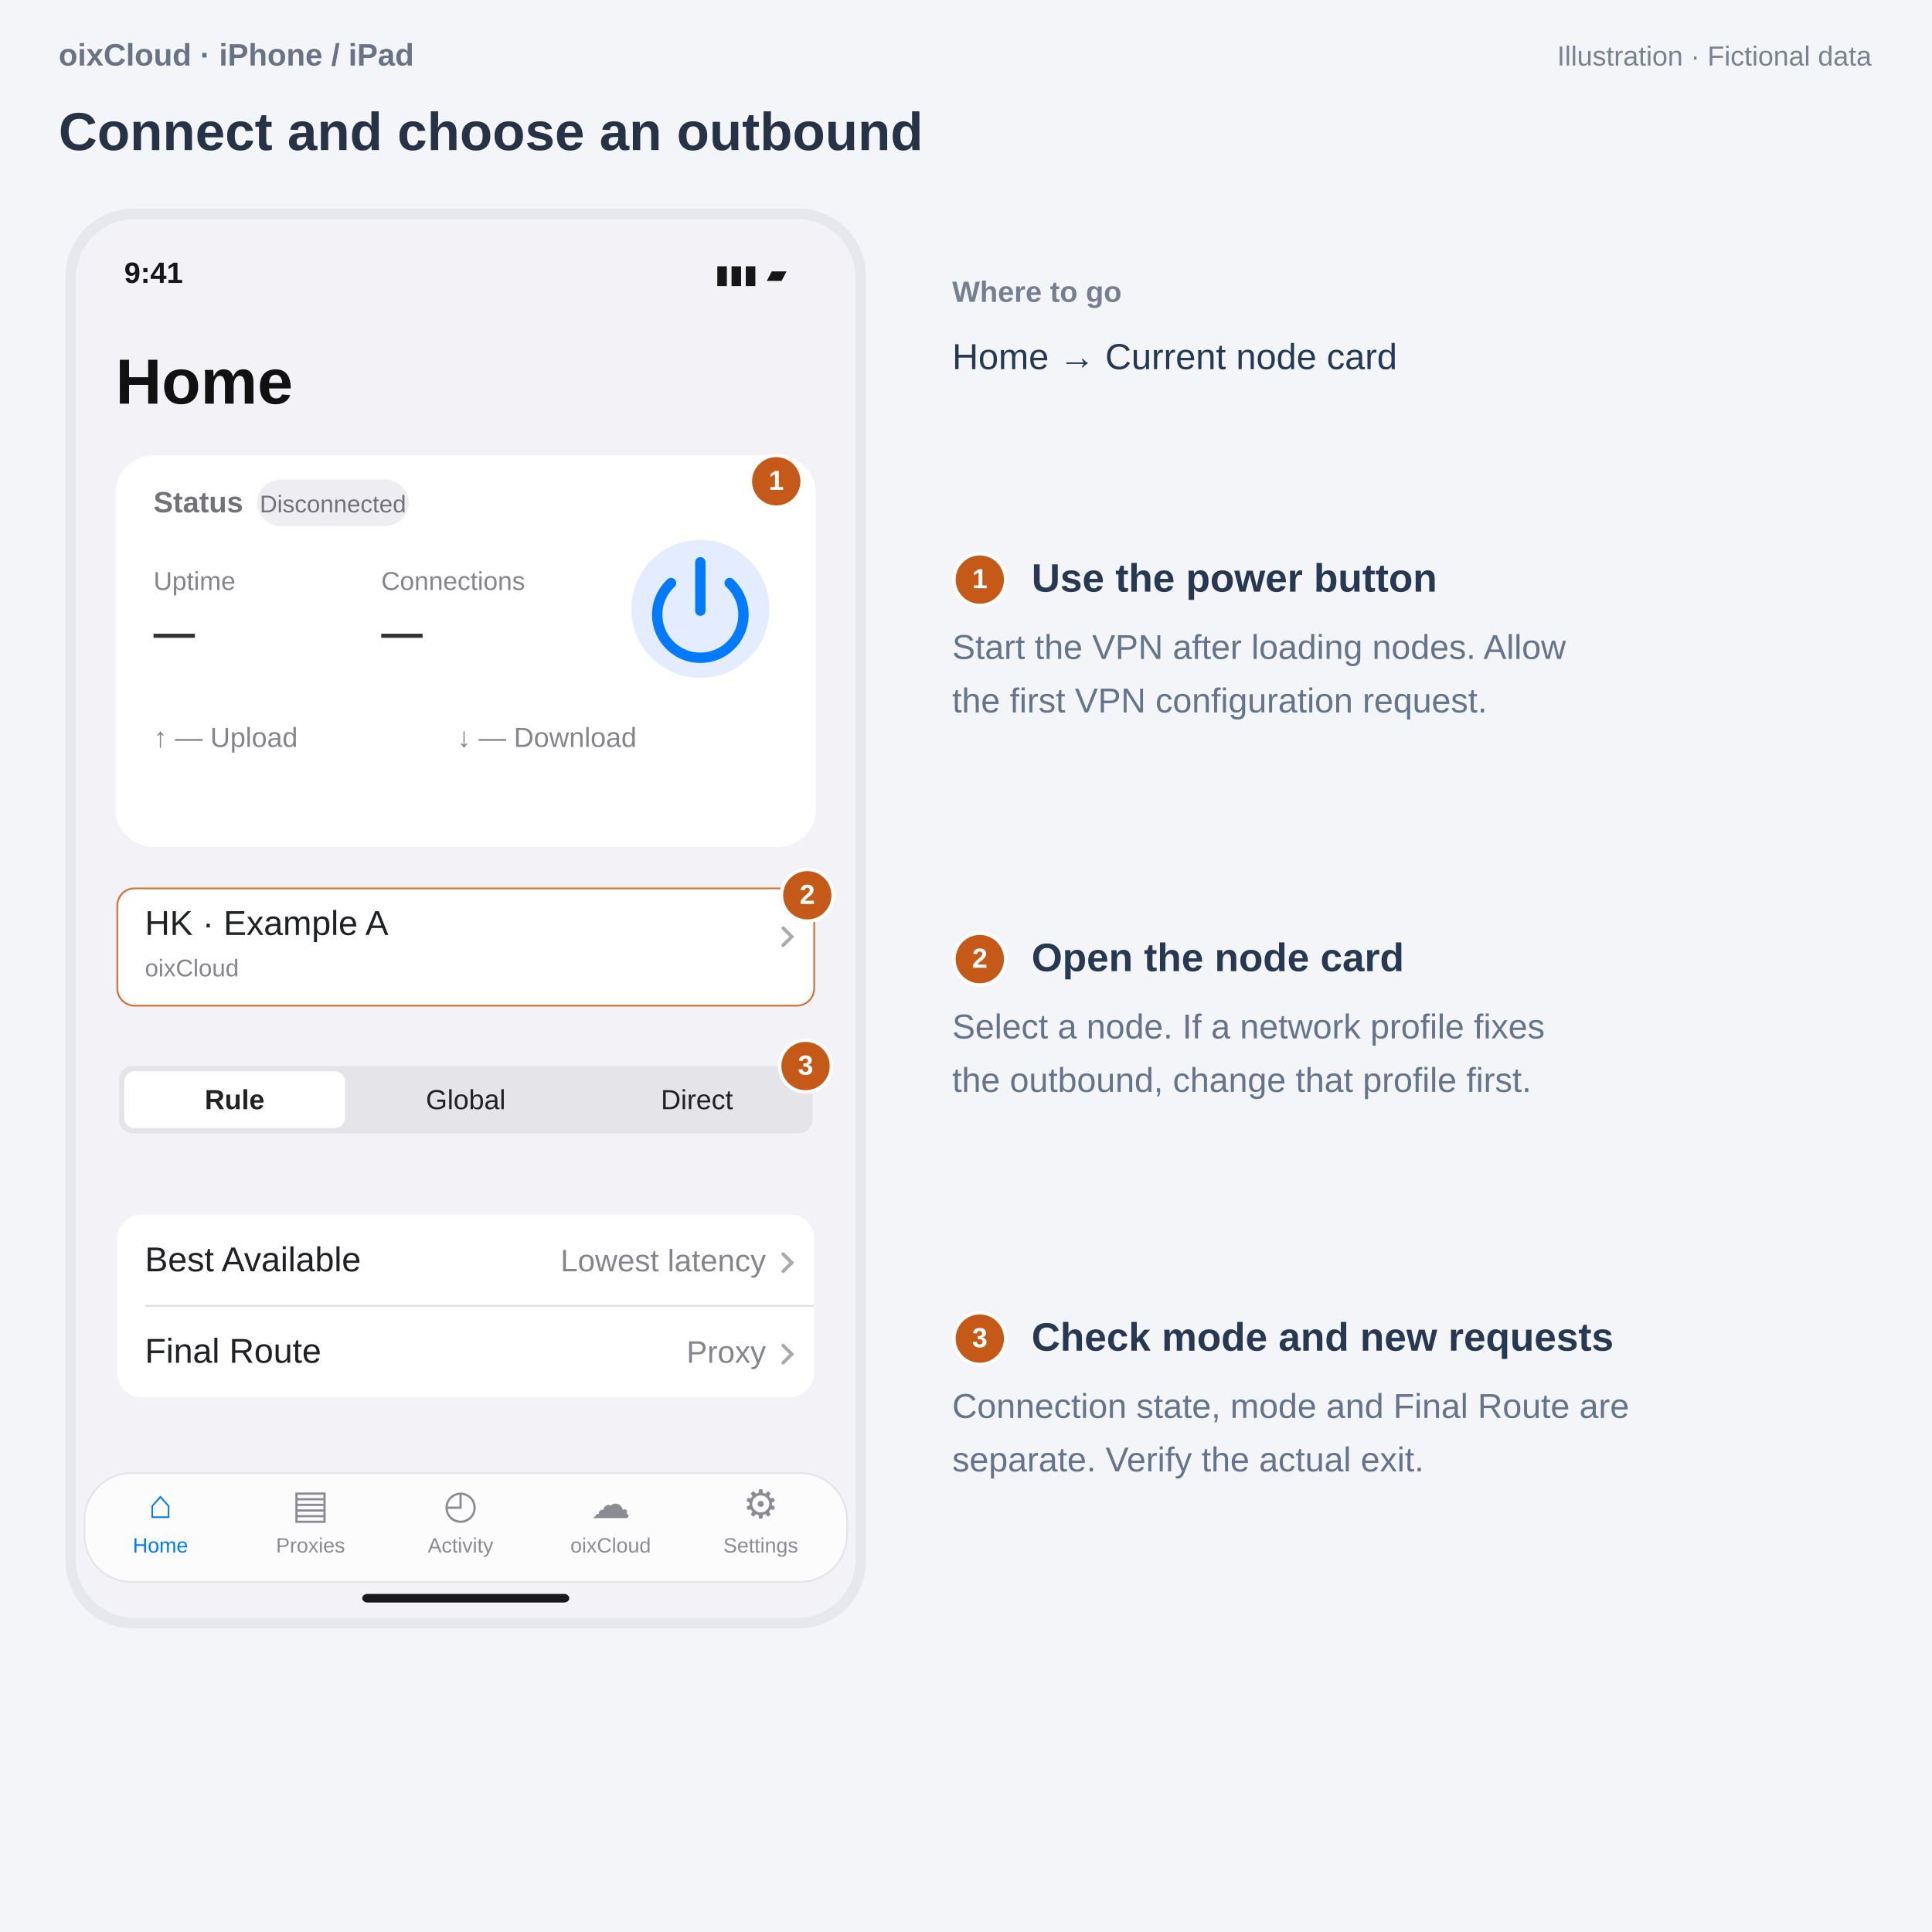
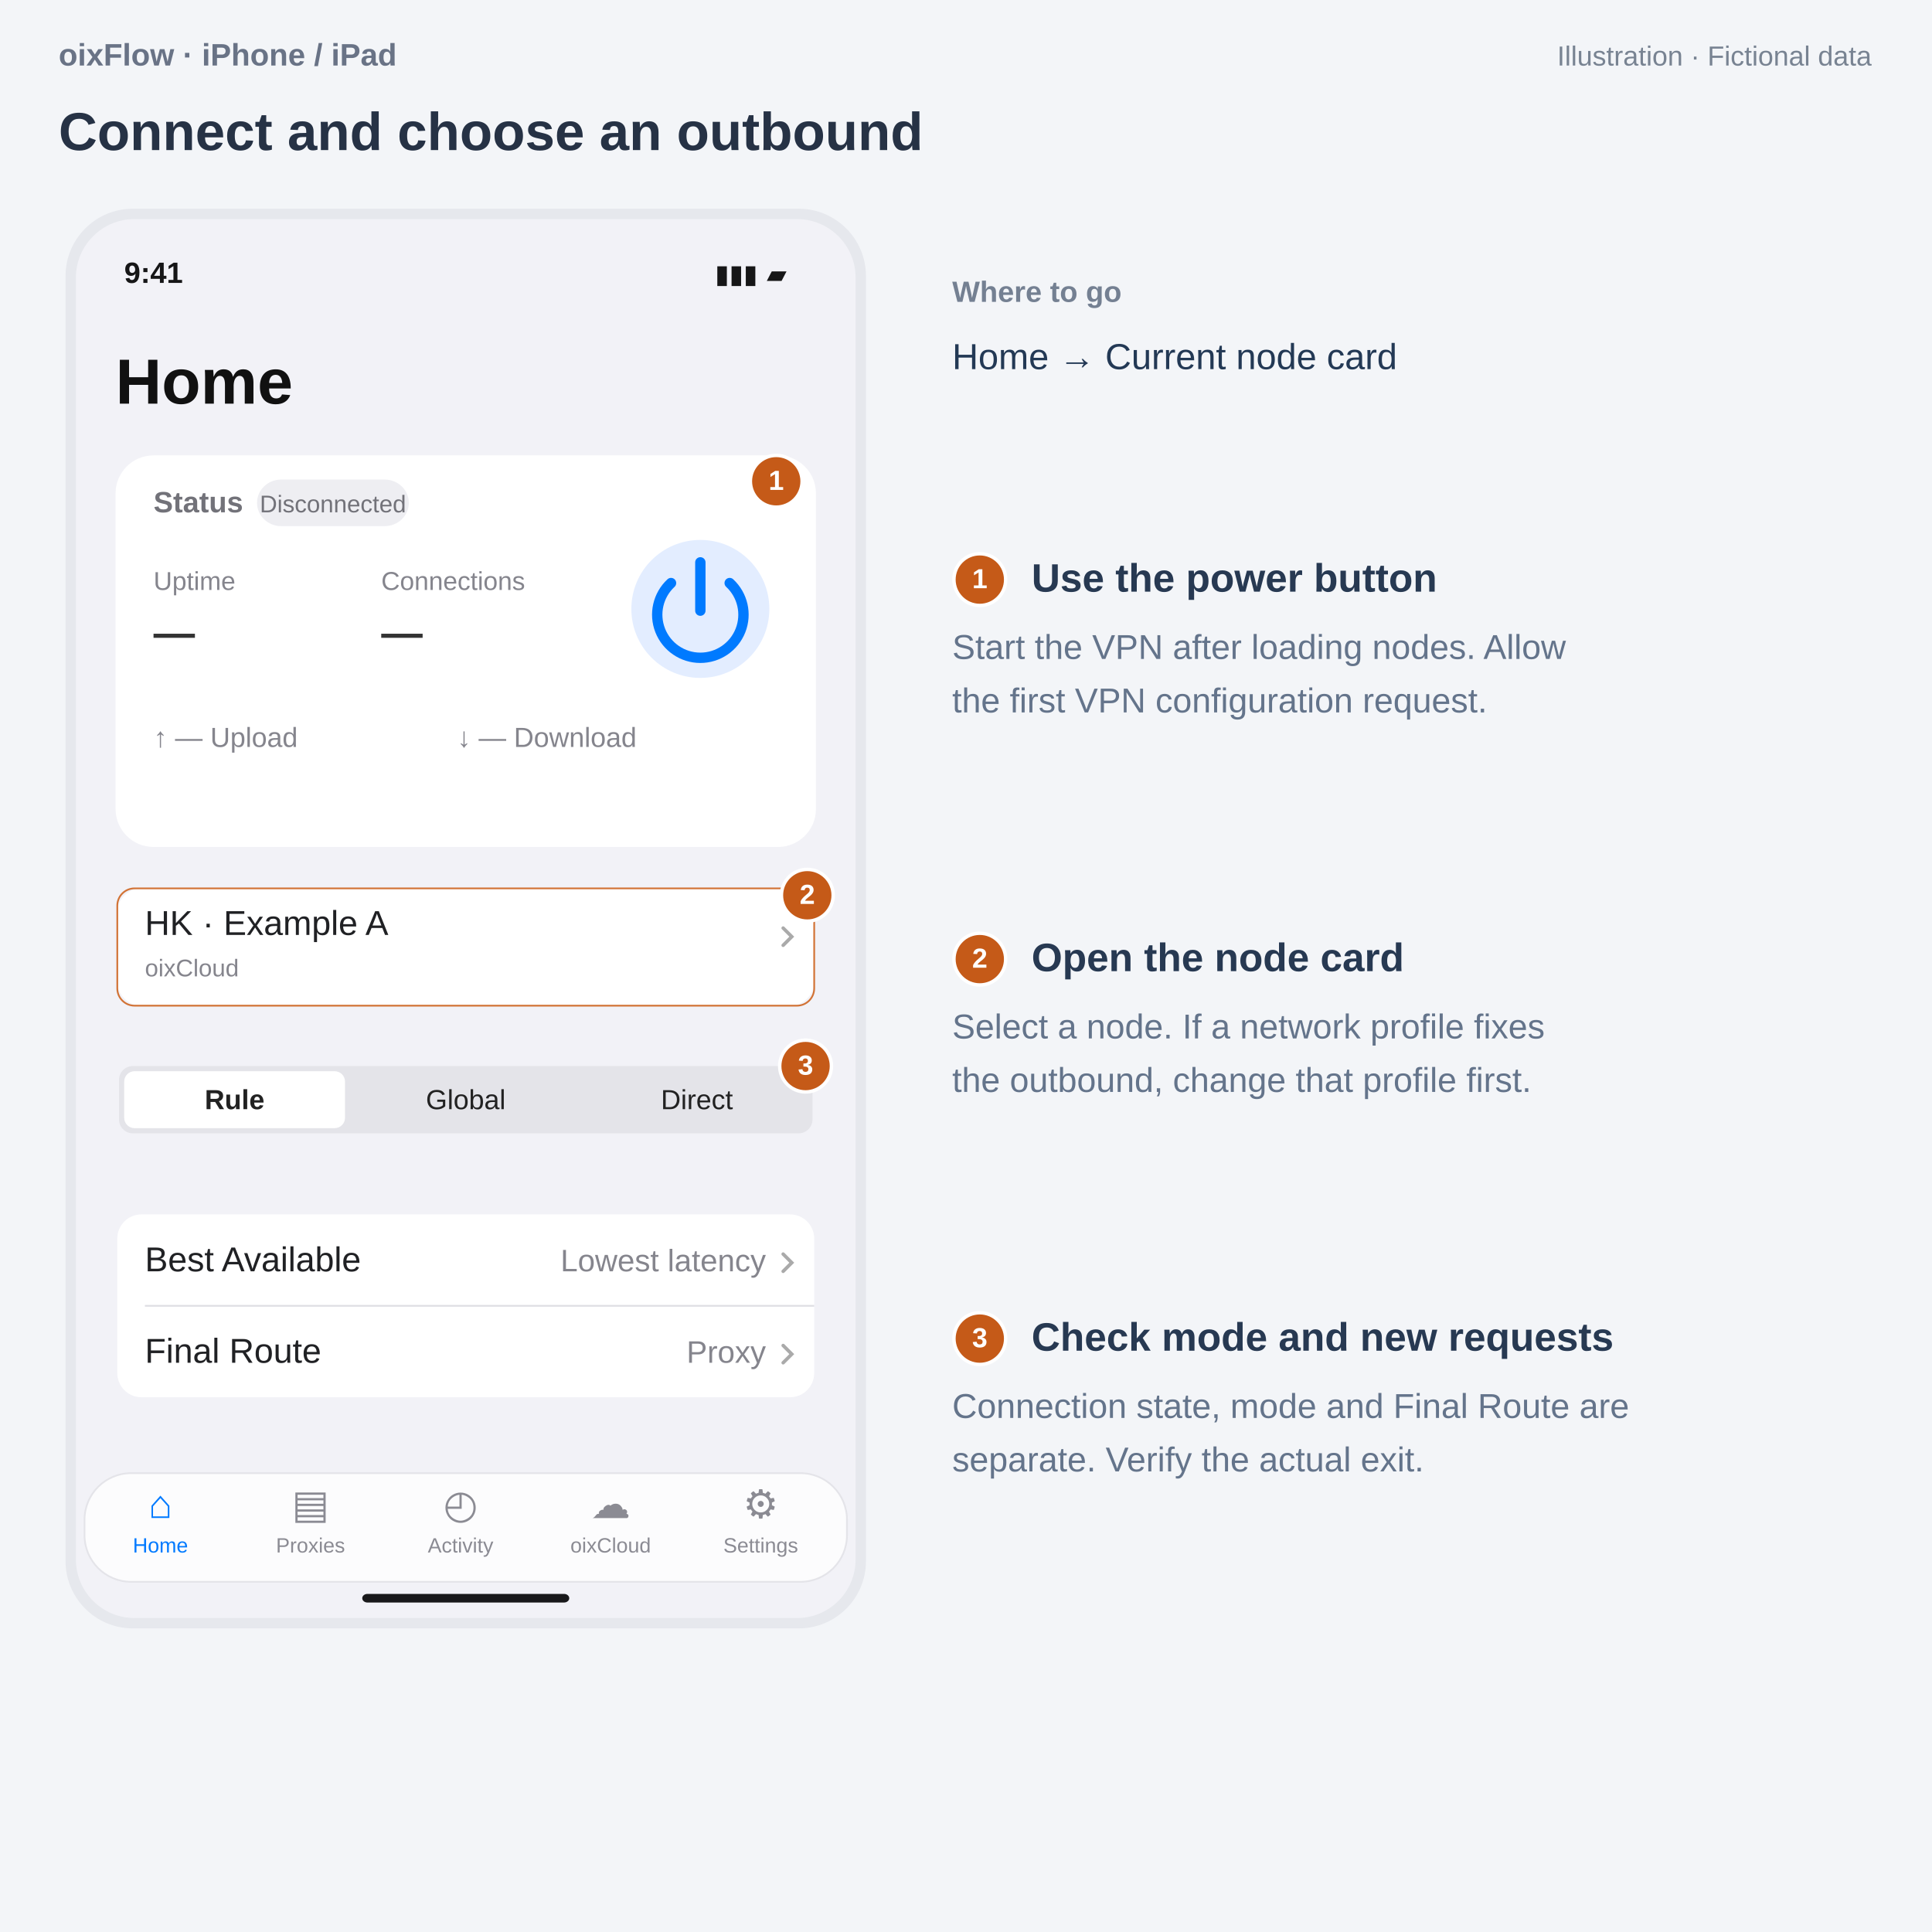
<svg xmlns="http://www.w3.org/2000/svg" width="1120" height="1120" viewBox="0 0 1120 1120" role="img" aria-labelledby="title desc">
  <g font-family="-apple-system,BlinkMacSystemFont,'PingFang SC','Segoe UI',Arial,sans-serif">
    <rect x="0" y="0" width="1120" height="1120" rx="0" fill="#f3f5f8" stroke="none" />
-     <text x="34" y="38" font-size="18" fill="#697386" font-weight="600" text-anchor="start">oixCloud · iPhone / iPad</text>
+     <text x="34" y="38" font-size="18" fill="#697386" font-weight="600" text-anchor="start">oixFlow · iPhone / iPad</text>
    <text x="1085" y="38" font-size="16" fill="#788392" font-weight="500" text-anchor="end">Illustration · Fictional data</text>
    <text x="34" y="87" font-size="31" fill="#263245" font-weight="700" text-anchor="start">Connect and choose an outbound</text>
    <rect x="38" y="121" width="464" height="823" rx="39" fill="#e6e8ed" stroke="none" />
    <rect x="44" y="127" width="452" height="811" rx="34" fill="#f2f2f7" stroke="none" />
    <text x="72" y="164" font-size="17" fill="#161617" font-weight="650" text-anchor="start">9:41</text>
    <text x="456" y="164" font-size="15" fill="#161617" font-weight="600" text-anchor="end">▮▮▮  ▰</text>
    <text x="67" y="234" font-size="37" fill="#111" font-weight="700" text-anchor="start">Home</text>
    <rect x="49" y="854" width="442" height="63" rx="27" fill="#fcfcfd" stroke="#e4e4e9" />
    <text x="93" y="880" font-size="23" fill="#007aff" font-weight="500" text-anchor="middle">⌂</text>
    <text x="93" y="900" font-size="12" fill="#007aff" font-weight="500" text-anchor="middle">Home</text>
    <text x="180" y="880" font-size="23" fill="#8b8b93" font-weight="500" text-anchor="middle">▤</text>
    <text x="180" y="900" font-size="12" fill="#8b8b93" font-weight="500" text-anchor="middle">Proxies</text>
    <text x="267" y="880" font-size="23" fill="#8b8b93" font-weight="500" text-anchor="middle">◴</text>
    <text x="267" y="900" font-size="12" fill="#8b8b93" font-weight="500" text-anchor="middle">Activity</text>
    <text x="354" y="880" font-size="23" fill="#8b8b93" font-weight="500" text-anchor="middle">☁</text>
    <text x="354" y="900" font-size="12" fill="#8b8b93" font-weight="500" text-anchor="middle">oixCloud</text>
    <text x="441" y="880" font-size="23" fill="#8b8b93" font-weight="500" text-anchor="middle">⚙</text>
    <text x="441" y="900" font-size="12" fill="#8b8b93" font-weight="500" text-anchor="middle">Settings</text>
    <rect x="210" y="924" width="120" height="5" rx="3" fill="#19191b" stroke="none" />
    <rect x="67" y="264" width="406" height="227" rx="22" fill="#fff" stroke="none" />
    <text x="89" y="297" font-size="17" fill="#727279" font-weight="600" text-anchor="start">Status</text>
    <rect x="149" y="278" width="88" height="27" rx="14" fill="#eeeef2" stroke="none" />
    <text x="193" y="297" font-size="14" fill="#727279" font-weight="500" text-anchor="middle">Disconnected</text>
    <text x="89" y="342" font-size="15" fill="#85858d" font-weight="400" text-anchor="start">Uptime</text>
    <text x="89" y="375" font-size="24" fill="#333" font-weight="600" text-anchor="start">—</text>
    <text x="221" y="342" font-size="15" fill="#85858d" font-weight="400" text-anchor="start">Connections</text>
    <text x="221" y="375" font-size="24" fill="#333" font-weight="600" text-anchor="start">—</text>
    <circle cx="406" cy="353" r="40" fill="#e3edff" stroke="none" stroke-width="1" />
    <path d="M389 338a25 25 0 1 0 34 0M406 326v28" fill="none" stroke="#007aff" stroke-width="6" stroke-linecap="round" />
    <circle cx="450" cy="279" r="15" fill="#c55a18" stroke="#fff" stroke-width="2" />
    <text x="450" y="284" font-size="16" fill="#fff" font-weight="700" text-anchor="middle">1</text>
    <text x="89" y="433" font-size="16" fill="#85858d" font-weight="400" text-anchor="start">↑  —     Upload</text>
    <text x="265" y="433" font-size="16" fill="#85858d" font-weight="400" text-anchor="start">↓  —     Download</text>
    <rect x="68" y="515" width="404" height="68" rx="14" fill="#fff" stroke="none" />
    <text x="84" y="542" font-size="20" fill="#202124" font-weight="400" text-anchor="start">HK · Example A</text>
    <text x="84" y="566" font-size="14" fill="#85858d" font-weight="400" text-anchor="start">oixCloud</text>
    <path d="M454 538l5 5-5 5" fill="none" stroke="#aaa" stroke-width="2" stroke-linecap="round" />
    <rect x="68" y="515" width="404" height="68" rx="10" fill="none" stroke="#d27336" />
    <circle cx="468" cy="519" r="15" fill="#c55a18" stroke="#fff" stroke-width="2" />
    <text x="468" y="524" font-size="16" fill="#fff" font-weight="700" text-anchor="middle">2</text>
    <rect x="69" y="618" width="402" height="39" rx="8" fill="#e4e4e9" stroke="none" />
    <rect x="72" y="621" width="128" height="33" rx="6" fill="#fff" stroke="none" />
    <text x="136" y="643" font-size="16" fill="#222" font-weight="600" text-anchor="middle">Rule</text>
    <text x="270" y="643" font-size="16" fill="#222" font-weight="400" text-anchor="middle">Global</text>
    <text x="404" y="643" font-size="16" fill="#222" font-weight="400" text-anchor="middle">Direct</text>
    <circle cx="467" cy="618" r="15" fill="#c55a18" stroke="#fff" stroke-width="2" />
    <text x="467" y="623" font-size="16" fill="#fff" font-weight="700" text-anchor="middle">3</text>
    <rect x="68" y="704" width="404" height="106" rx="14" fill="#fff" stroke="none" />
    <text x="84" y="737" font-size="20" fill="#202124" font-weight="400" text-anchor="start">Best Available</text>
    <text x="444" y="737" font-size="18" fill="#85858d" font-weight="400" text-anchor="end">Lowest latency</text>
    <path d="M454 727l5 5-5 5" fill="none" stroke="#aaa" stroke-width="2" stroke-linecap="round" />
    <path d="M84 757H472" stroke="#dedee3" stroke-width="1" />
    <text x="84" y="790" font-size="20" fill="#202124" font-weight="400" text-anchor="start">Final Route</text>
    <text x="444" y="790" font-size="18" fill="#85858d" font-weight="400" text-anchor="end">Proxy</text>
    <path d="M454 780l5 5-5 5" fill="none" stroke="#aaa" stroke-width="2" stroke-linecap="round" />
    <text x="552" y="175" font-size="17" fill="#748092" font-weight="600" text-anchor="start">Where to go</text>
    <text x="552" y="214" font-size="21" fill="#233955" font-weight="400" text-anchor="start">Home → Current node card</text>
    <circle cx="568" cy="336" r="15" fill="#c55a18" stroke="#fff" stroke-width="2" />
    <text x="568" y="341" font-size="16" fill="#fff" font-weight="700" text-anchor="middle">1</text>
    <text x="598" y="343" font-size="23" fill="#273952" font-weight="600" text-anchor="start">Use the power button</text>
    <text x="552" y="382" font-size="20" fill="#64748b" font-weight="400" text-anchor="start">Start the VPN after loading nodes. Allow</text>
    <text x="552" y="413" font-size="20" fill="#64748b" font-weight="400" text-anchor="start">the first VPN configuration request.</text>
    <circle cx="568" cy="556" r="15" fill="#c55a18" stroke="#fff" stroke-width="2" />
    <text x="568" y="561" font-size="16" fill="#fff" font-weight="700" text-anchor="middle">2</text>
    <text x="598" y="563" font-size="23" fill="#273952" font-weight="600" text-anchor="start">Open the node card</text>
    <text x="552" y="602" font-size="20" fill="#64748b" font-weight="400" text-anchor="start">Select a node. If a network profile fixes</text>
    <text x="552" y="633" font-size="20" fill="#64748b" font-weight="400" text-anchor="start">the outbound, change that profile first.</text>
    <circle cx="568" cy="776" r="15" fill="#c55a18" stroke="#fff" stroke-width="2" />
    <text x="568" y="781" font-size="16" fill="#fff" font-weight="700" text-anchor="middle">3</text>
    <text x="598" y="783" font-size="23" fill="#273952" font-weight="600" text-anchor="start">Check mode and new requests</text>
    <text x="552" y="822" font-size="20" fill="#64748b" font-weight="400" text-anchor="start">Connection state, mode and Final Route are</text>
    <text x="552" y="853" font-size="20" fill="#64748b" font-weight="400" text-anchor="start"> separate. Verify the actual exit.</text>
  </g>
</svg>
